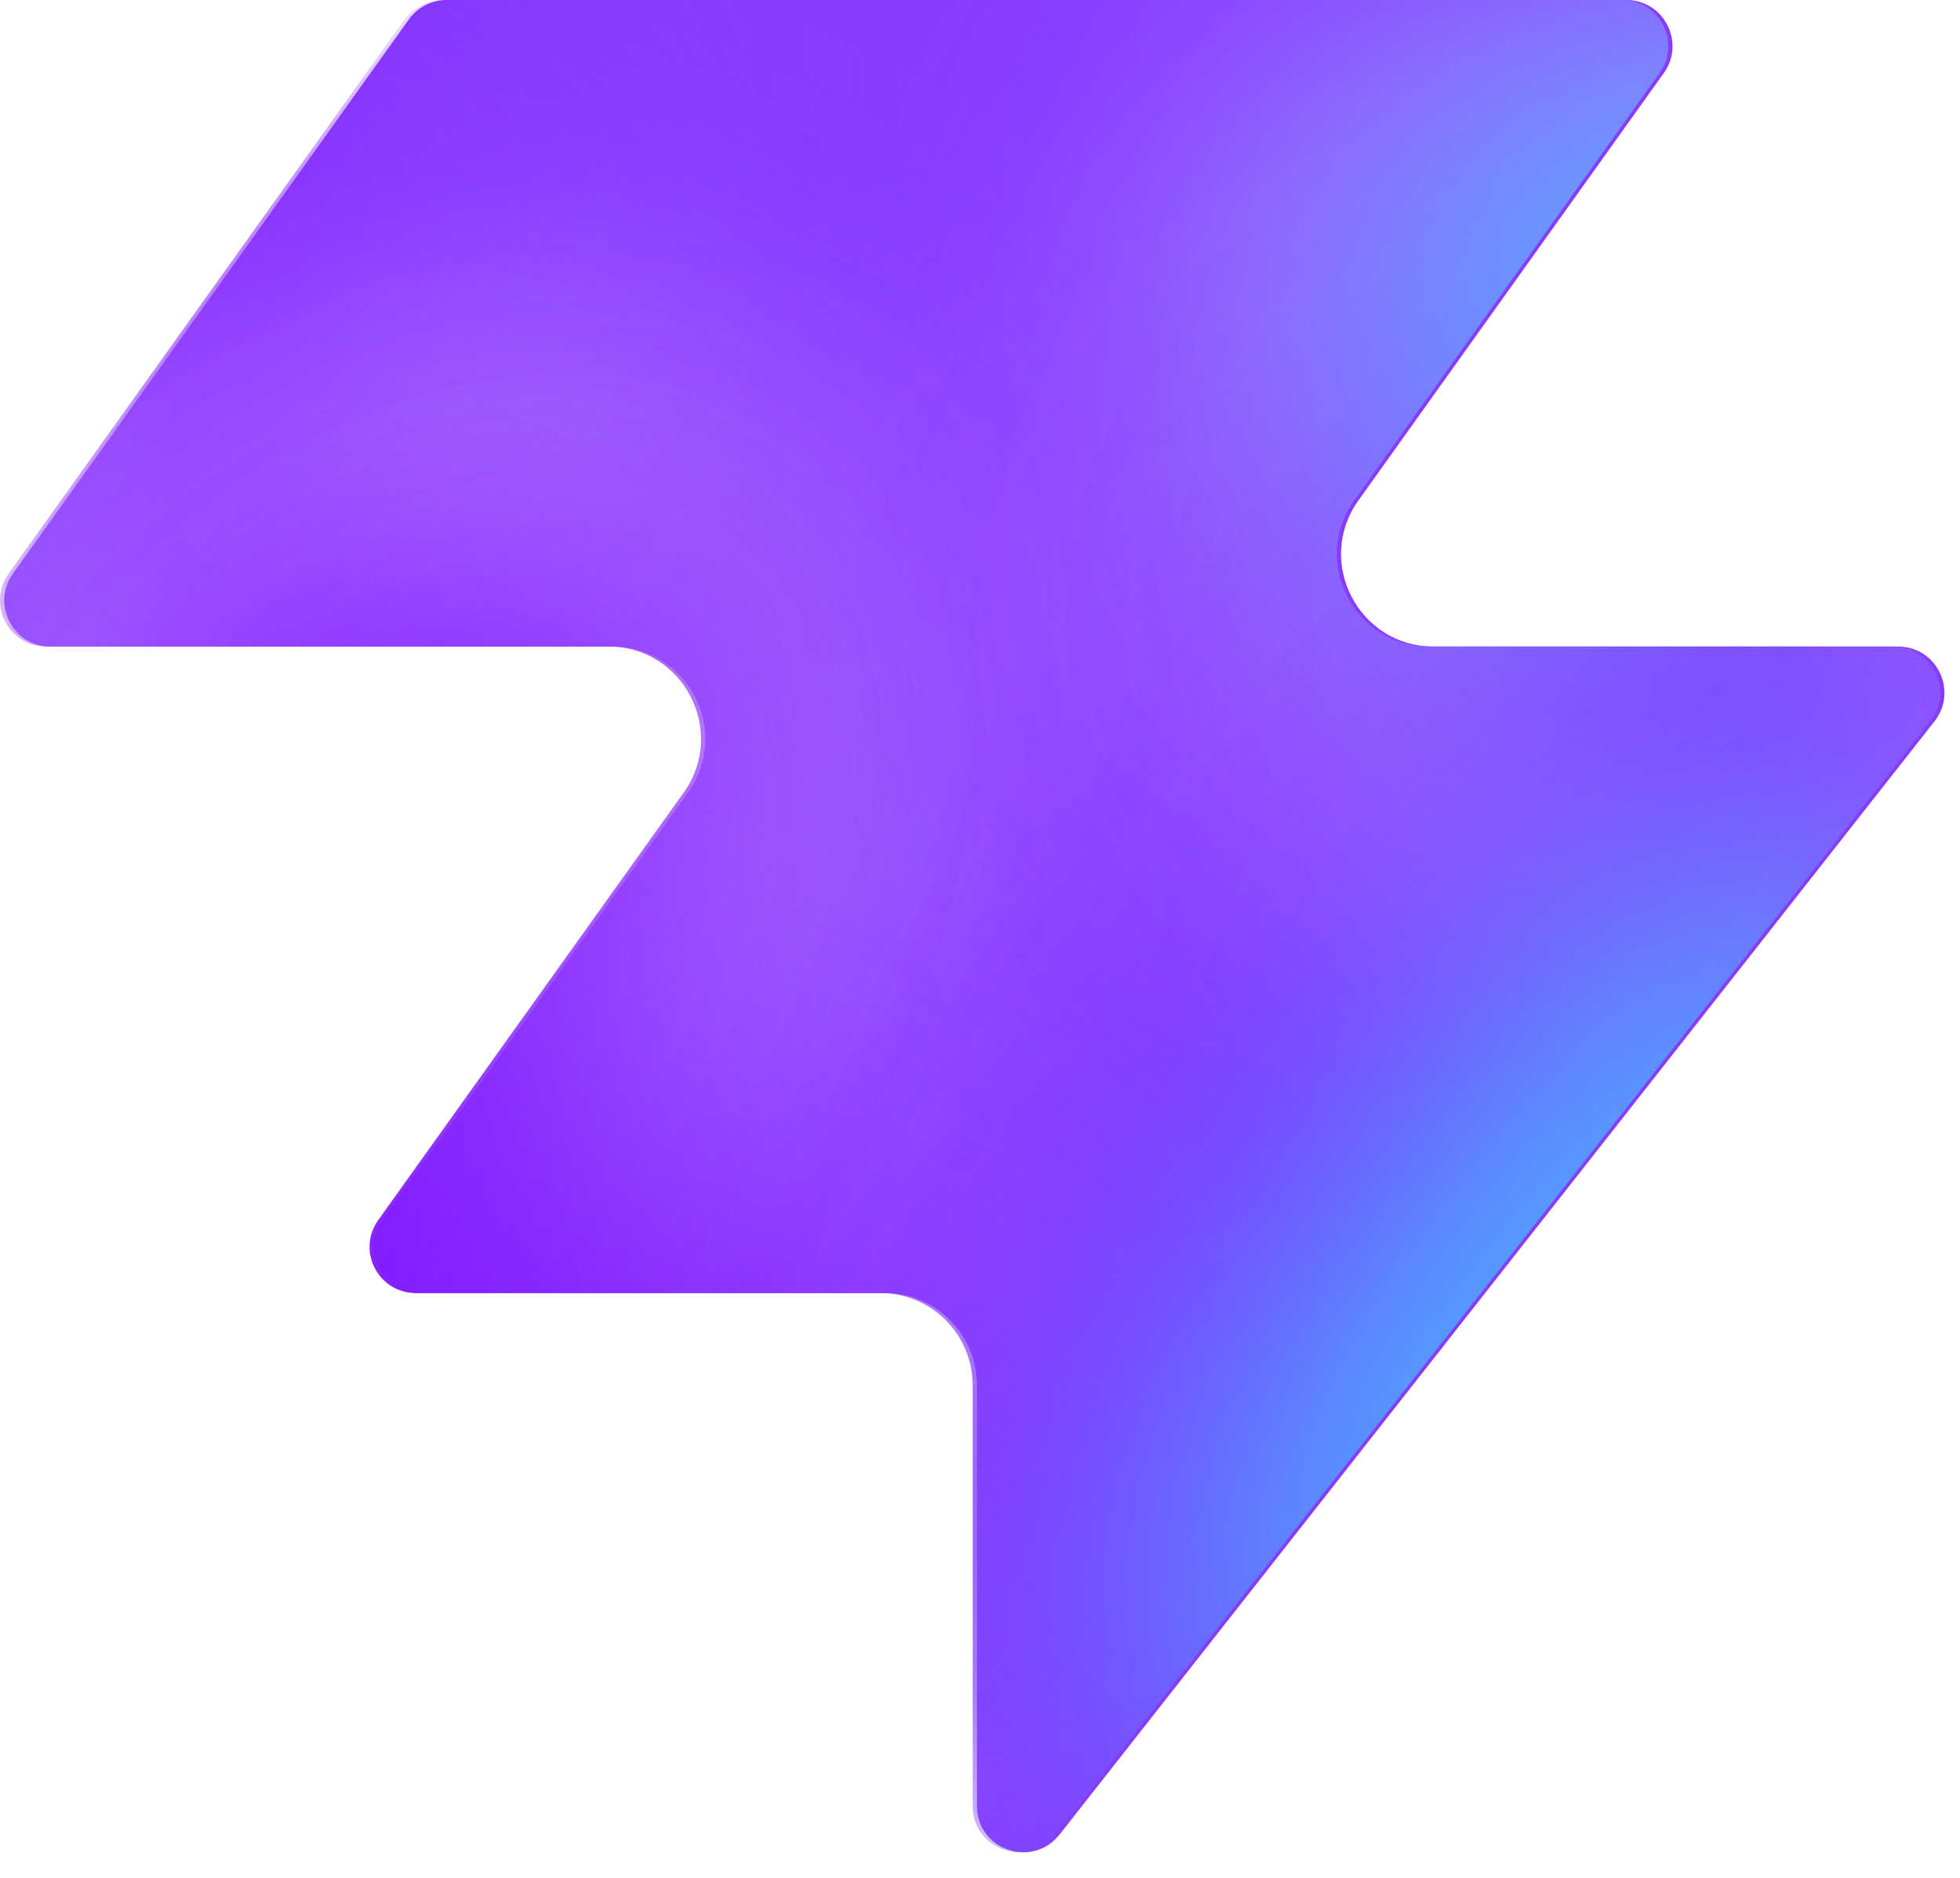
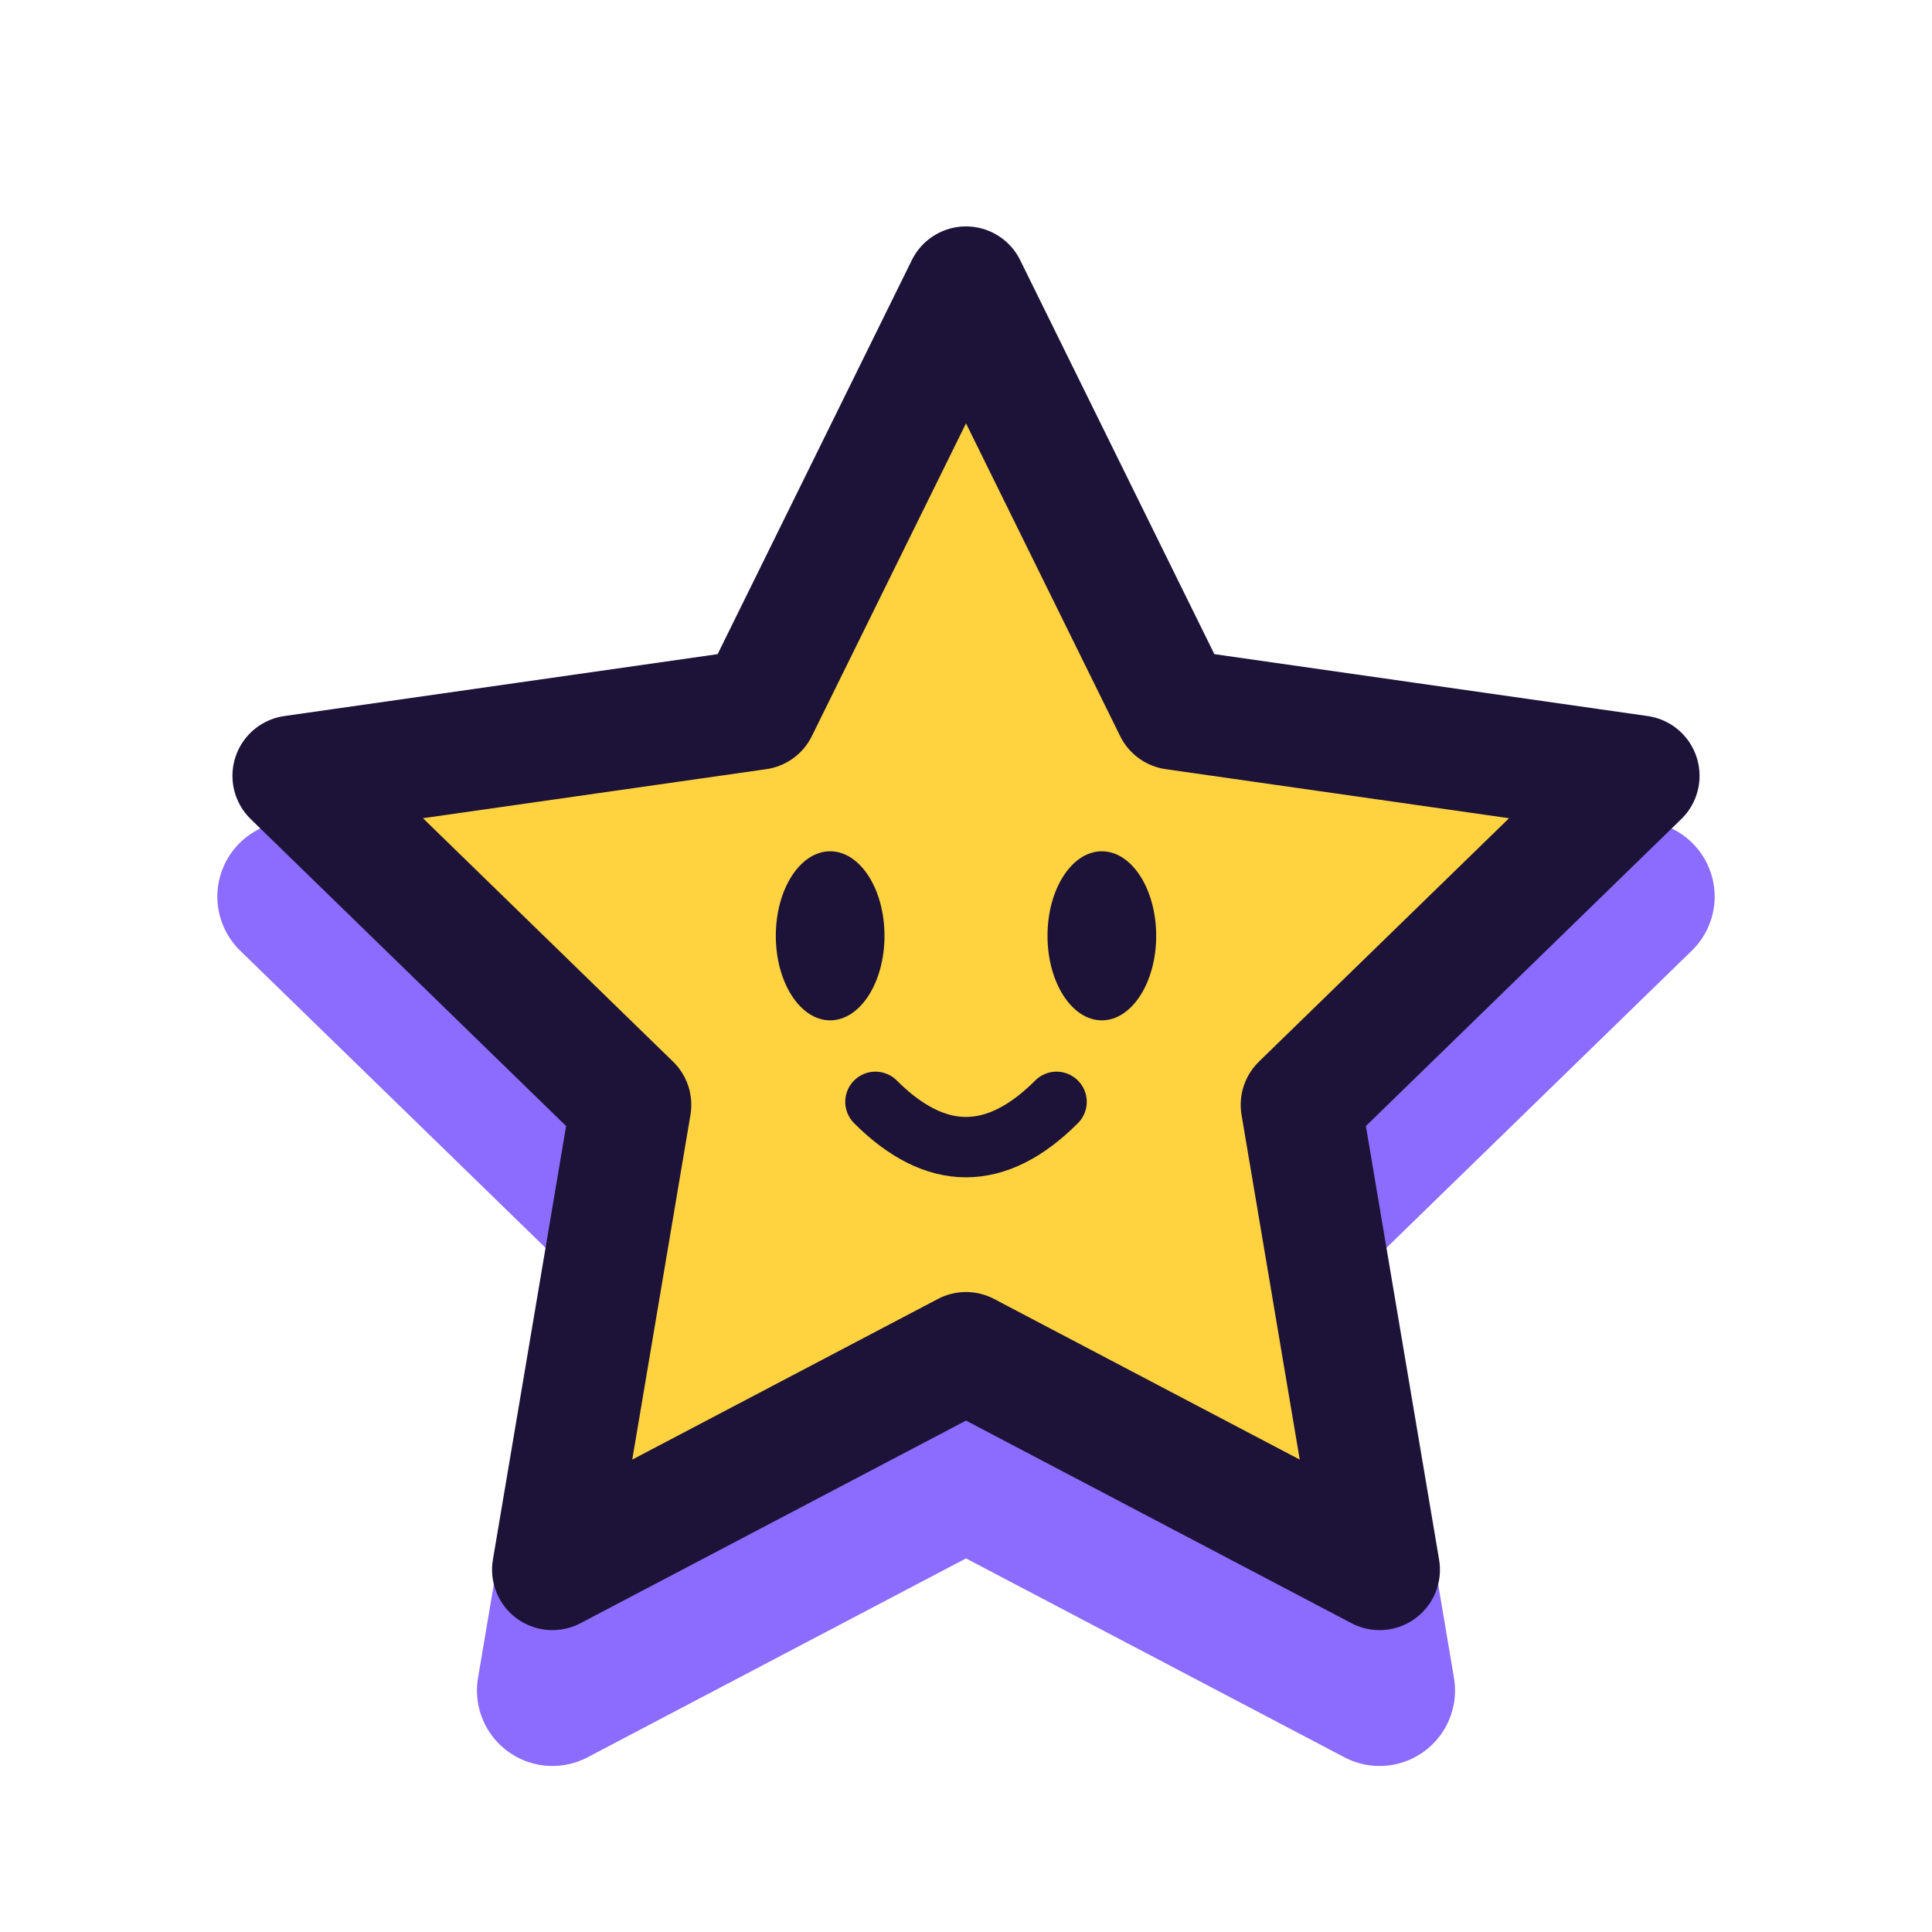
- <svg xmlns="http://www.w3.org/2000/svg" width="48" height="46" fill="none" viewBox="0 0 48 46">
-   <path fill="#863bff" d="M25.946 44.938c-.664.845-2.021.375-2.021-.698V33.937a2.26 2.26 0 0 0-2.262-2.262H10.287c-.92 0-1.456-1.04-.92-1.788l7.48-10.471c1.07-1.497 0-3.578-1.842-3.578H1.237c-.92 0-1.456-1.04-.92-1.788L10.013.474c.214-.297.556-.474.92-.474h28.894c.92 0 1.456 1.04.92 1.788l-7.48 10.471c-1.07 1.498 0 3.579 1.842 3.579h11.377c.943 0 1.473 1.088.89 1.83L25.947 44.94z" style="fill:#863bff;fill:color(display-p3 .525 .23 1);fill-opacity:1" />
-   <mask id="a" width="48" height="46" x="0" y="0" maskUnits="userSpaceOnUse" style="mask-type:alpha">
-     <path fill="#000" d="M25.842 44.938c-.664.844-2.021.375-2.021-.698V33.937a2.26 2.26 0 0 0-2.262-2.262H10.183c-.92 0-1.456-1.04-.92-1.788l7.48-10.471c1.07-1.498 0-3.579-1.842-3.579H1.133c-.92 0-1.456-1.04-.92-1.787L9.91.473c.214-.297.556-.474.92-.474h28.894c.92 0 1.456 1.04.92 1.788l-7.48 10.471c-1.07 1.498 0 3.578 1.842 3.578h11.377c.943 0 1.473 1.088.89 1.832L25.843 44.94z" style="fill:#000;fill-opacity:1" />
-   </mask>
-   <g mask="url(#a)">
-     <g filter="url(#b)">
-       <ellipse cx="5.508" cy="14.704" fill="#ede6ff" rx="5.508" ry="14.704" style="fill:#ede6ff;fill:color(display-p3 .927 .903 1);fill-opacity:1" transform="matrix(.00324 1 1 -.00324 -4.47 31.516)" />
-     </g>
-     <g filter="url(#c)">
-       <ellipse cx="10.399" cy="29.851" fill="#ede6ff" rx="10.399" ry="29.851" style="fill:#ede6ff;fill:color(display-p3 .927 .903 1);fill-opacity:1" transform="matrix(.00324 1 1 -.00324 -39.328 7.883)" />
-     </g>
-     <g filter="url(#d)">
-       <ellipse cx="5.508" cy="30.487" fill="#7e14ff" rx="5.508" ry="30.487" style="fill:#7e14ff;fill:color(display-p3 .492 .077 1);fill-opacity:1" transform="rotate(89.814 -25.913 -14.639)scale(1 -1)" />
-     </g>
-     <g filter="url(#e)">
-       <ellipse cx="5.508" cy="30.599" fill="#7e14ff" rx="5.508" ry="30.599" style="fill:#7e14ff;fill:color(display-p3 .492 .077 1);fill-opacity:1" transform="rotate(89.814 -32.644 -3.334)scale(1 -1)" />
-     </g>
-     <g filter="url(#f)">
-       <ellipse cx="5.508" cy="30.599" fill="#7e14ff" rx="5.508" ry="30.599" style="fill:#7e14ff;fill:color(display-p3 .492 .077 1);fill-opacity:1" transform="matrix(.00324 1 1 -.00324 -34.34 30.47)" />
-     </g>
-     <g filter="url(#g)">
-       <ellipse cx="14.072" cy="22.078" fill="#ede6ff" rx="14.072" ry="22.078" style="fill:#ede6ff;fill:color(display-p3 .927 .903 1);fill-opacity:1" transform="rotate(93.35 24.506 48.493)scale(-1 1)" />
-     </g>
-     <g filter="url(#h)">
-       <ellipse cx="3.47" cy="21.501" fill="#7e14ff" rx="3.47" ry="21.501" style="fill:#7e14ff;fill:color(display-p3 .492 .077 1);fill-opacity:1" transform="rotate(89.009 28.708 47.59)scale(-1 1)" />
-     </g>
-     <g filter="url(#i)">
-       <ellipse cx="3.47" cy="21.501" fill="#7e14ff" rx="3.47" ry="21.501" style="fill:#7e14ff;fill:color(display-p3 .492 .077 1);fill-opacity:1" transform="rotate(89.009 28.708 47.59)scale(-1 1)" />
-     </g>
-     <g filter="url(#j)">
-       <ellipse cx=".387" cy="8.972" fill="#7e14ff" rx="4.407" ry="29.108" style="fill:#7e14ff;fill:color(display-p3 .492 .077 1);fill-opacity:1" transform="rotate(39.51 .387 8.972)" />
-     </g>
-     <g filter="url(#k)">
-       <ellipse cx="47.523" cy="-6.092" fill="#7e14ff" rx="4.407" ry="29.108" style="fill:#7e14ff;fill:color(display-p3 .492 .077 1);fill-opacity:1" transform="rotate(37.892 47.523 -6.092)" />
-     </g>
-     <g filter="url(#l)">
-       <ellipse cx="41.412" cy="6.333" fill="#47bfff" rx="5.971" ry="9.665" style="fill:#47bfff;fill:color(display-p3 .28 .748 1);fill-opacity:1" transform="rotate(37.892 41.412 6.333)" />
-     </g>
-     <g filter="url(#m)">
-       <ellipse cx="-1.879" cy="38.332" fill="#7e14ff" rx="4.407" ry="29.108" style="fill:#7e14ff;fill:color(display-p3 .492 .077 1);fill-opacity:1" transform="rotate(37.892 -1.88 38.332)" />
-     </g>
-     <g filter="url(#n)">
-       <ellipse cx="-1.879" cy="38.332" fill="#7e14ff" rx="4.407" ry="29.108" style="fill:#7e14ff;fill:color(display-p3 .492 .077 1);fill-opacity:1" transform="rotate(37.892 -1.88 38.332)" />
-     </g>
-     <g filter="url(#o)">
-       <ellipse cx="35.651" cy="29.907" fill="#7e14ff" rx="4.407" ry="29.108" style="fill:#7e14ff;fill:color(display-p3 .492 .077 1);fill-opacity:1" transform="rotate(37.892 35.651 29.907)" />
-     </g>
-     <g filter="url(#p)">
-       <ellipse cx="38.418" cy="32.4" fill="#47bfff" rx="5.971" ry="15.297" style="fill:#47bfff;fill:color(display-p3 .28 .748 1);fill-opacity:1" transform="rotate(37.892 38.418 32.4)" />
-     </g>
-   </g>
-   <defs>
-     <filter id="b" width="60.045" height="41.654" x="-19.77" y="16.149" color-interpolation-filters="sRGB" filterUnits="userSpaceOnUse">
-       <feFlood flood-opacity="0" result="BackgroundImageFix" />
-       <feBlend in="SourceGraphic" in2="BackgroundImageFix" result="shape" />
-       <feGaussianBlur result="effect1_foregroundBlur_2002_17158" stdDeviation="7.659" />
-     </filter>
-     <filter id="c" width="90.34" height="51.437" x="-54.613" y="-7.533" color-interpolation-filters="sRGB" filterUnits="userSpaceOnUse">
-       <feFlood flood-opacity="0" result="BackgroundImageFix" />
-       <feBlend in="SourceGraphic" in2="BackgroundImageFix" result="shape" />
-       <feGaussianBlur result="effect1_foregroundBlur_2002_17158" stdDeviation="7.659" />
-     </filter>
-     <filter id="d" width="79.355" height="29.4" x="-49.64" y="2.03" color-interpolation-filters="sRGB" filterUnits="userSpaceOnUse">
-       <feFlood flood-opacity="0" result="BackgroundImageFix" />
-       <feBlend in="SourceGraphic" in2="BackgroundImageFix" result="shape" />
-       <feGaussianBlur result="effect1_foregroundBlur_2002_17158" stdDeviation="4.596" />
-     </filter>
-     <filter id="e" width="79.579" height="29.4" x="-45.045" y="20.029" color-interpolation-filters="sRGB" filterUnits="userSpaceOnUse">
-       <feFlood flood-opacity="0" result="BackgroundImageFix" />
-       <feBlend in="SourceGraphic" in2="BackgroundImageFix" result="shape" />
-       <feGaussianBlur result="effect1_foregroundBlur_2002_17158" stdDeviation="4.596" />
-     </filter>
-     <filter id="f" width="79.579" height="29.4" x="-43.513" y="21.178" color-interpolation-filters="sRGB" filterUnits="userSpaceOnUse">
-       <feFlood flood-opacity="0" result="BackgroundImageFix" />
-       <feBlend in="SourceGraphic" in2="BackgroundImageFix" result="shape" />
-       <feGaussianBlur result="effect1_foregroundBlur_2002_17158" stdDeviation="4.596" />
-     </filter>
-     <filter id="g" width="74.749" height="58.852" x="15.756" y="-17.901" color-interpolation-filters="sRGB" filterUnits="userSpaceOnUse">
-       <feFlood flood-opacity="0" result="BackgroundImageFix" />
-       <feBlend in="SourceGraphic" in2="BackgroundImageFix" result="shape" />
-       <feGaussianBlur result="effect1_foregroundBlur_2002_17158" stdDeviation="7.659" />
-     </filter>
-     <filter id="h" width="61.377" height="25.362" x="23.548" y="2.284" color-interpolation-filters="sRGB" filterUnits="userSpaceOnUse">
-       <feFlood flood-opacity="0" result="BackgroundImageFix" />
-       <feBlend in="SourceGraphic" in2="BackgroundImageFix" result="shape" />
-       <feGaussianBlur result="effect1_foregroundBlur_2002_17158" stdDeviation="4.596" />
-     </filter>
-     <filter id="i" width="61.377" height="25.362" x="23.548" y="2.284" color-interpolation-filters="sRGB" filterUnits="userSpaceOnUse">
-       <feFlood flood-opacity="0" result="BackgroundImageFix" />
-       <feBlend in="SourceGraphic" in2="BackgroundImageFix" result="shape" />
-       <feGaussianBlur result="effect1_foregroundBlur_2002_17158" stdDeviation="4.596" />
-     </filter>
-     <filter id="j" width="56.045" height="63.649" x="-27.636" y="-22.853" color-interpolation-filters="sRGB" filterUnits="userSpaceOnUse">
-       <feFlood flood-opacity="0" result="BackgroundImageFix" />
-       <feBlend in="SourceGraphic" in2="BackgroundImageFix" result="shape" />
-       <feGaussianBlur result="effect1_foregroundBlur_2002_17158" stdDeviation="4.596" />
-     </filter>
-     <filter id="k" width="54.814" height="64.646" x="20.116" y="-38.415" color-interpolation-filters="sRGB" filterUnits="userSpaceOnUse">
-       <feFlood flood-opacity="0" result="BackgroundImageFix" />
-       <feBlend in="SourceGraphic" in2="BackgroundImageFix" result="shape" />
-       <feGaussianBlur result="effect1_foregroundBlur_2002_17158" stdDeviation="4.596" />
-     </filter>
-     <filter id="l" width="33.541" height="35.313" x="24.641" y="-11.323" color-interpolation-filters="sRGB" filterUnits="userSpaceOnUse">
-       <feFlood flood-opacity="0" result="BackgroundImageFix" />
-       <feBlend in="SourceGraphic" in2="BackgroundImageFix" result="shape" />
-       <feGaussianBlur result="effect1_foregroundBlur_2002_17158" stdDeviation="4.596" />
-     </filter>
-     <filter id="m" width="54.814" height="64.646" x="-29.286" y="6.009" color-interpolation-filters="sRGB" filterUnits="userSpaceOnUse">
-       <feFlood flood-opacity="0" result="BackgroundImageFix" />
-       <feBlend in="SourceGraphic" in2="BackgroundImageFix" result="shape" />
-       <feGaussianBlur result="effect1_foregroundBlur_2002_17158" stdDeviation="4.596" />
-     </filter>
-     <filter id="n" width="54.814" height="64.646" x="-29.286" y="6.009" color-interpolation-filters="sRGB" filterUnits="userSpaceOnUse">
-       <feFlood flood-opacity="0" result="BackgroundImageFix" />
-       <feBlend in="SourceGraphic" in2="BackgroundImageFix" result="shape" />
-       <feGaussianBlur result="effect1_foregroundBlur_2002_17158" stdDeviation="4.596" />
-     </filter>
-     <filter id="o" width="54.814" height="64.646" x="8.244" y="-2.416" color-interpolation-filters="sRGB" filterUnits="userSpaceOnUse">
-       <feFlood flood-opacity="0" result="BackgroundImageFix" />
-       <feBlend in="SourceGraphic" in2="BackgroundImageFix" result="shape" />
-       <feGaussianBlur result="effect1_foregroundBlur_2002_17158" stdDeviation="4.596" />
-     </filter>
-     <filter id="p" width="39.409" height="43.623" x="18.713" y="10.588" color-interpolation-filters="sRGB" filterUnits="userSpaceOnUse">
-       <feFlood flood-opacity="0" result="BackgroundImageFix" />
-       <feBlend in="SourceGraphic" in2="BackgroundImageFix" result="shape" />
-       <feGaussianBlur result="effect1_foregroundBlur_2002_17158" stdDeviation="4.596" />
-     </filter>
-   </defs>
+ <svg xmlns="http://www.w3.org/2000/svg" viewBox="0 0 64 64">
+   <path d="M32 9.5l6.9 14 15.4 2.2-11.2 10.9 2.6 15.4L32 44.8l-13.7 7.2 2.6-15.4L9.7 25.7l15.4-2.2z" transform="translate(0 4)" fill="#8c6bff" stroke="#8c6bff" stroke-width="5" stroke-linejoin="round" />
+   <path d="M32 9.5l6.9 14 15.4 2.2-11.2 10.9 2.6 15.4L32 44.8l-13.7 7.2 2.6-15.4L9.7 25.7l15.4-2.2z" fill="#ffd23f" stroke="#1d1338" stroke-width="4" stroke-linejoin="round" />
+   <ellipse cx="27.5" cy="31" rx="1.8" ry="2.8" fill="#1d1338" />
+   <ellipse cx="36.5" cy="31" rx="1.8" ry="2.8" fill="#1d1338" />
+   <path d="M29 36.5q3 3 6 0" fill="none" stroke="#1d1338" stroke-width="2" stroke-linecap="round" />
</svg>
